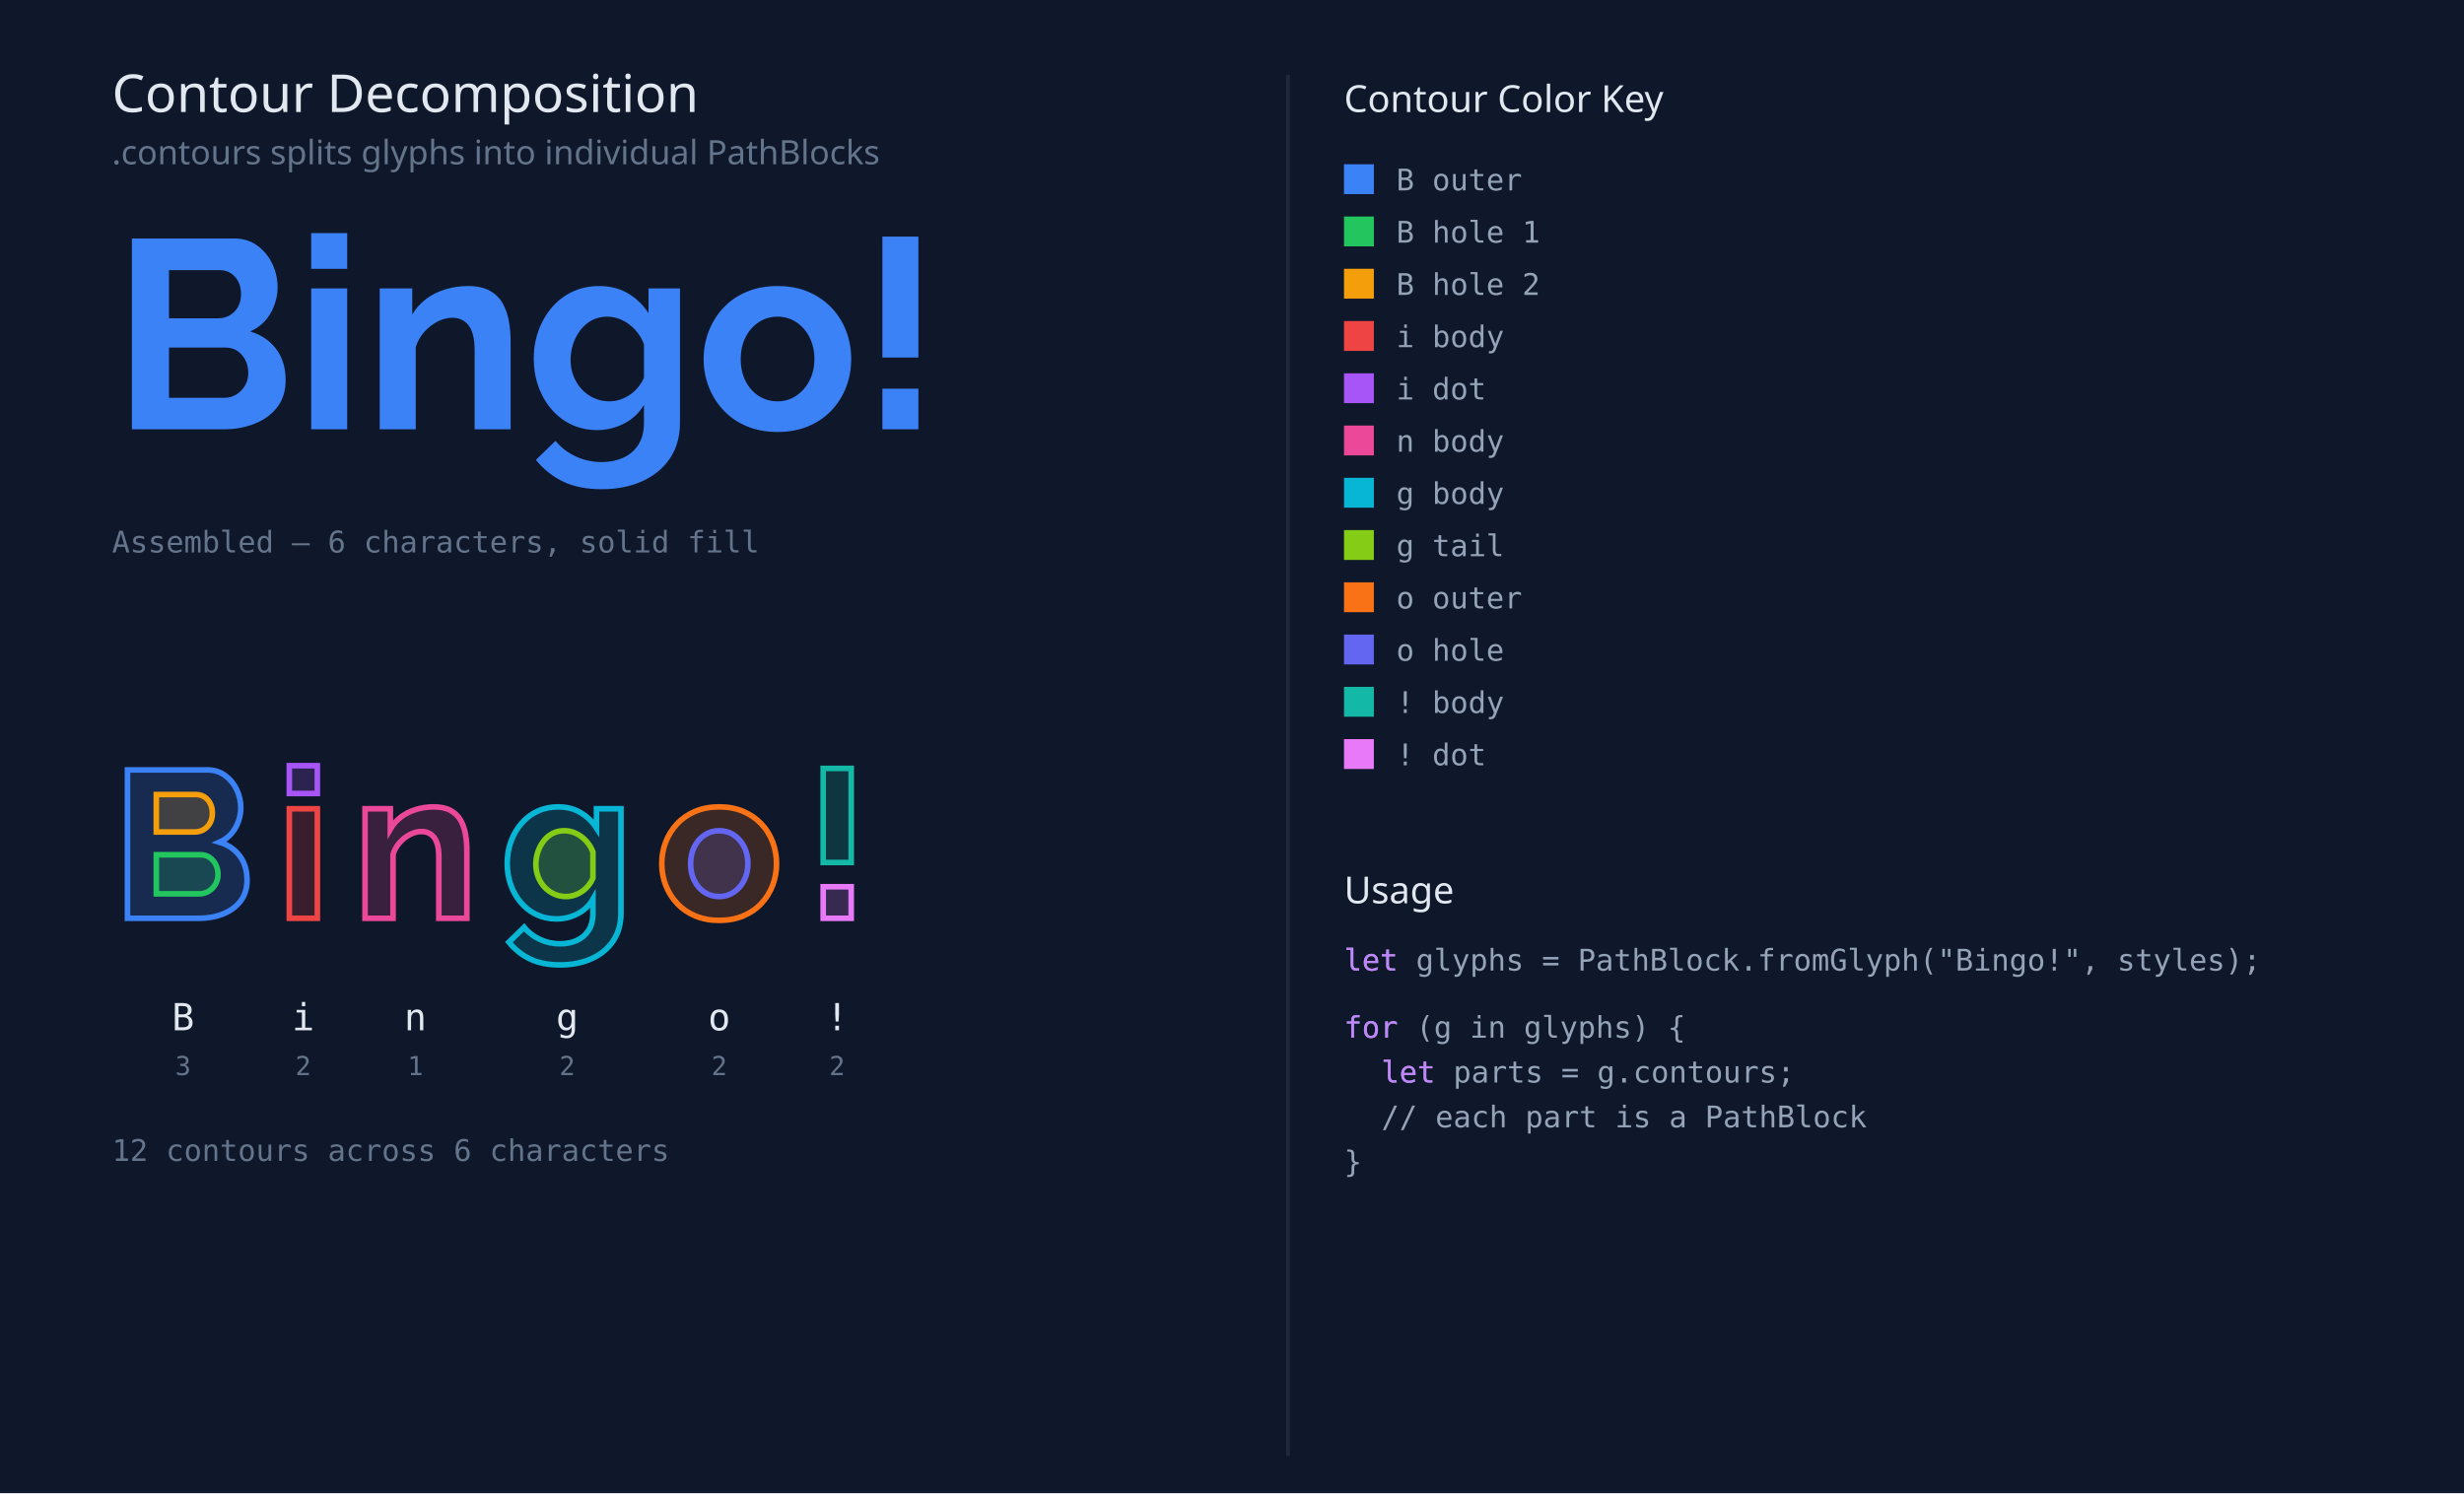
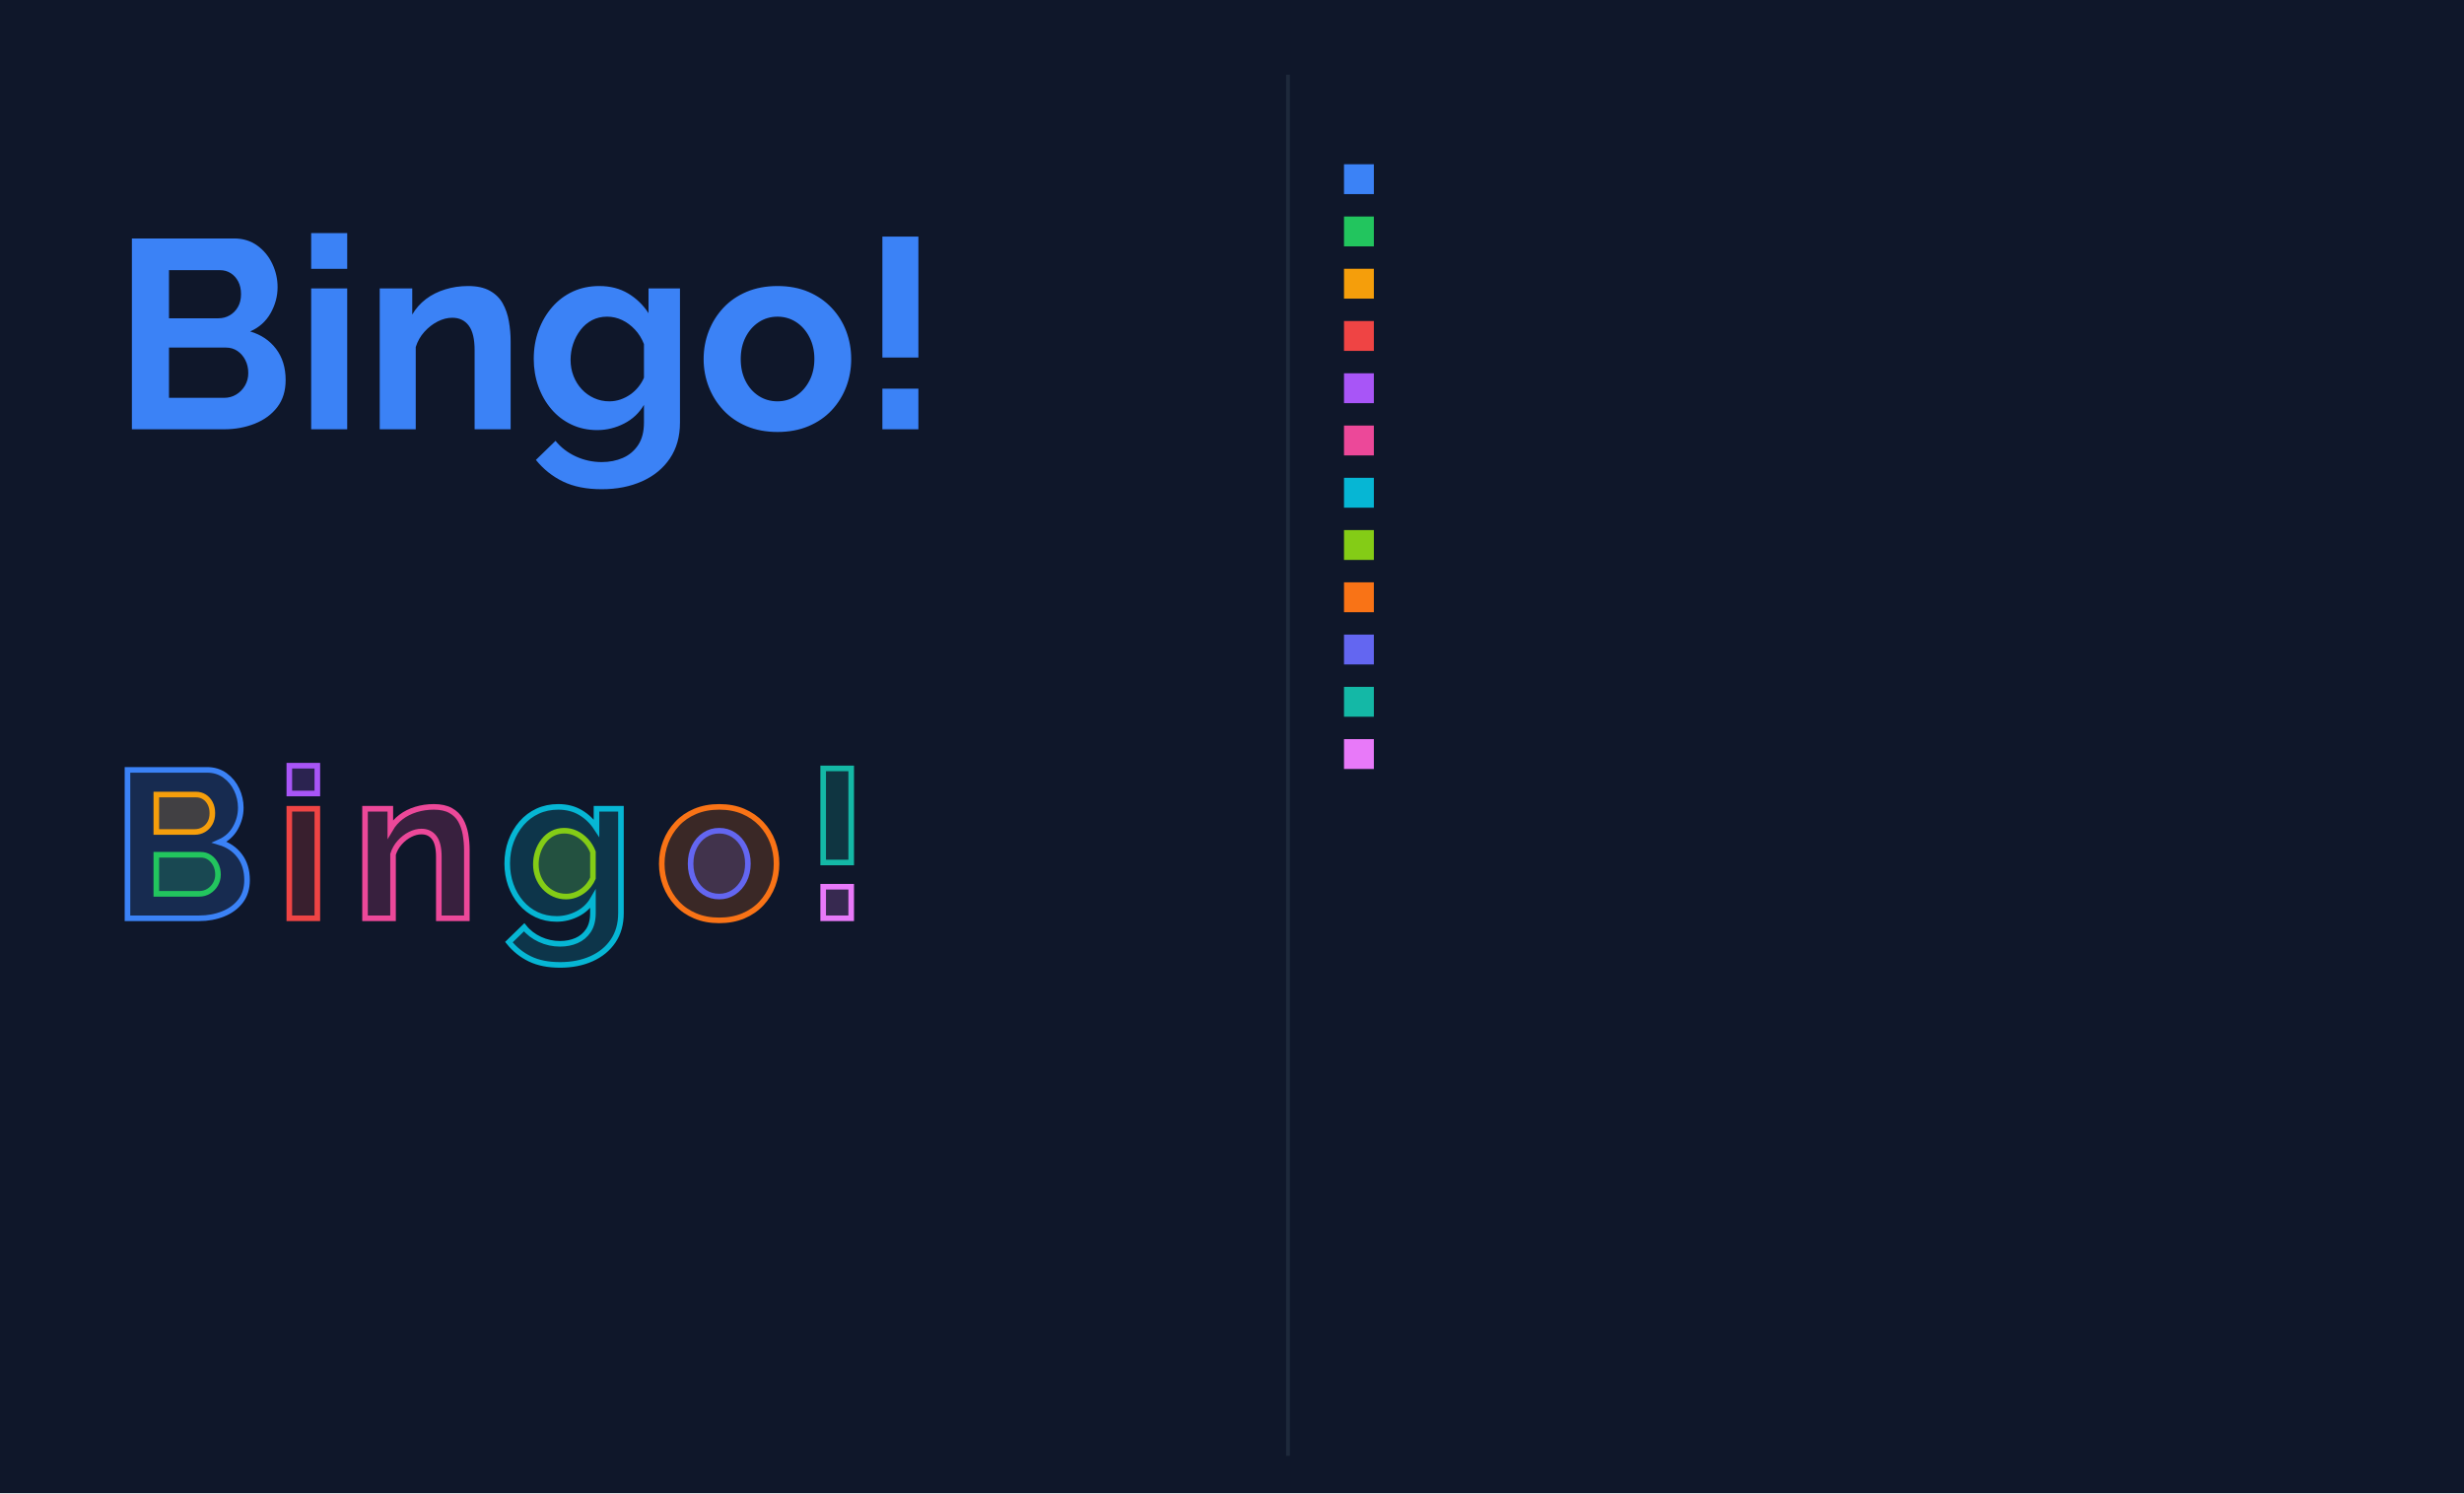
<svg xmlns="http://www.w3.org/2000/svg" viewBox="0 0 660 400" width="660" height="400">
  <path id="bg" d="M 0 0 l 660 0 l 0 400 l -660 0 z" fill="#0f172a" stroke="none" stroke-width="2" />
  <g id="left-col" transform="translate(30, 0)">
-     <text id="title" x="0" y="30" font-family="system-ui, sans-serif" font-size="14" fill="#e2e8f0" text-anchor="start">Contour Decomposition</text>
-     <text id="subtitle" x="0" y="44" font-family="system-ui, sans-serif" font-size="9" fill="#64748b" text-anchor="start">.contours splits glyphs into individual PathBlocks</text>
+     <__text-siblings__>
+       <text id="title" x="0" y="30" font-family="system-ui, sans-serif" font-size="14" fill="#e2e8f0" text-anchor="start">Contour Decomposition</text>
+     </__text-siblings__>
+     <__text-siblings__>
+       <text id="subtitle" x="0" y="44" font-family="system-ui, sans-serif" font-size="9" fill="#64748b" text-anchor="start">.contours splits glyphs into individual PathBlocks</text>
+     </__text-siblings__>
    <path id="assembled" d="M 0 115 m 46.512 -13.176 l 0 0 q 0 4.32 -2.232 7.236 q -2.232 2.916 -6.012 4.428 q -3.78 1.512 -8.244 1.512 l 0 0 l -24.696 0 l 0 -51.12 l 27.36 0 q 3.6 0 6.228 1.908 q 2.628 1.908 4.032 4.896 q 1.404 2.988 1.404 6.228 l 0 0 q 0 3.672 -1.872 6.984 q -1.872 3.312 -5.472 4.896 l 0 0 q 4.392 1.296 6.948 4.68 q 2.556 3.384 2.556 8.352 z m -10.008 -1.872 l 0 0 q 0 -1.944 -0.792 -3.492 q -0.792 -1.548 -2.124 -2.448 q -1.332 -0.9 -3.06 -0.9 l 0 0 l -15.264 0 l 0 13.464 l 14.76 0 q 1.8 0 3.276 -0.9 q 1.476 -0.9 2.34 -2.412 q 0.864 -1.512 0.864 -3.312 z m -7.56 -27.576 l -13.68 0 l 0 12.888 l 13.248 0 q 1.656 0 3.024 -0.792 q 1.368 -0.792 2.196 -2.232 q 0.828 -1.44 0.828 -3.456 l 0 0 q 0 -1.944 -0.756 -3.384 q -0.756 -1.44 -2.016 -2.232 q -1.26 -0.792 -2.844 -0.792 l 0 0 z M 48.96 115 m 14.04 0 l -9.648 0 l 0 -37.728 l 9.648 0 l 0 37.728 z m 0 -42.984 l -9.648 0 l 0 -9.576 l 9.648 0 l 0 9.576 z M 67.32 115 m 39.456 -23.544 l 0 23.544 l -9.648 0 l 0 -21.168 q 0 -4.536 -1.584 -6.624 q -1.584 -2.088 -4.392 -2.088 l 0 0 q -1.944 0 -3.924 1.008 q -1.98 1.008 -3.564 2.772 q -1.584 1.764 -2.304 4.068 l 0 0 l 0 22.032 l -9.648 0 l 0 -37.728 l 8.712 0 l 0 6.984 q 1.44 -2.448 3.672 -4.14 q 2.232 -1.692 5.148 -2.592 q 2.916 -0.9 6.156 -0.9 l 0 0 q 3.528 0 5.796 1.26 q 2.268 1.26 3.456 3.384 q 1.188 2.124 1.656 4.788 q 0.468 2.664 0.468 5.4 l 0 0 z M 110.808 115 m 19.152 0.216 l 0 0 q -3.744 0 -6.876 -1.476 q -3.132 -1.476 -5.4 -4.14 q -2.268 -2.664 -3.492 -6.12 q -1.224 -3.456 -1.224 -7.344 l 0 0 q 0 -4.104 1.296 -7.632 q 1.296 -3.528 3.636 -6.228 q 2.34 -2.7 5.544 -4.176 q 3.204 -1.476 7.092 -1.476 l 0 0 q 4.392 0 7.704 1.98 q 3.312 1.98 5.472 5.292 l 0 0 l 0 -6.624 l 8.424 0 l 0 35.928 q 0 5.616 -2.7 9.612 q -2.7 3.996 -7.452 6.12 q -4.752 2.124 -10.8 2.124 l 0 0 q -6.12 0 -10.368 -2.052 q -4.248 -2.052 -7.272 -5.796 l 0 0 l 5.256 -5.112 q 2.16 2.664 5.436 4.176 q 3.276 1.512 6.948 1.512 l 0 0 q 3.096 0 5.652 -1.116 q 2.556 -1.116 4.104 -3.456 q 1.548 -2.34 1.548 -6.012 l 0 0 l 0 -4.752 q -1.872 3.24 -5.292 5.004 q -3.42 1.764 -7.236 1.764 z m 3.24 -7.704 l 0 0 q 1.584 0 3.024 -0.504 q 1.44 -0.504 2.664 -1.368 q 1.224 -0.864 2.16 -2.052 q 0.936 -1.188 1.44 -2.412 l 0 0 l 0 -9 q -0.864 -2.232 -2.412 -3.888 q -1.548 -1.656 -3.456 -2.556 q -1.908 -0.9 -3.996 -0.9 l 0 0 q -2.232 0 -4.032 0.936 q -1.8 0.936 -3.096 2.628 q -1.296 1.692 -1.98 3.744 q -0.684 2.052 -0.684 4.284 l 0 0 q 0 2.304 0.792 4.32 q 0.792 2.016 2.196 3.528 q 1.404 1.512 3.312 2.376 q 1.908 0.864 4.068 0.864 z M 156.456 115 m 21.816 0.72 l 0 0 q -4.608 0 -8.28 -1.548 q -3.672 -1.548 -6.228 -4.284 q -2.556 -2.736 -3.924 -6.264 q -1.368 -3.528 -1.368 -7.416 l 0 0 q 0 -3.96 1.368 -7.488 q 1.368 -3.528 3.924 -6.264 q 2.556 -2.736 6.228 -4.284 q 3.672 -1.548 8.28 -1.548 l 0 0 q 4.608 0 8.244 1.548 q 3.636 1.548 6.228 4.284 q 2.592 2.736 3.924 6.264 q 1.332 3.528 1.332 7.488 l 0 0 q 0 3.888 -1.332 7.416 q -1.332 3.528 -3.888 6.264 q -2.556 2.736 -6.228 4.284 q -3.672 1.548 -8.28 1.548 z m -9.864 -19.512 l 0 0 q 0 3.312 1.296 5.868 q 1.296 2.556 3.528 3.996 q 2.232 1.44 5.04 1.44 l 0 0 q 2.736 0 4.968 -1.476 q 2.232 -1.476 3.564 -4.032 q 1.332 -2.556 1.332 -5.868 l 0 0 q 0 -3.24 -1.332 -5.832 q -1.332 -2.592 -3.564 -4.032 q -2.232 -1.44 -4.968 -1.44 l 0 0 q -2.808 0 -5.04 1.476 q -2.232 1.476 -3.528 4.032 q -1.296 2.556 -1.296 5.868 z M 200.088 115 m 15.912 -19.224 l -9.648 0 l 0 -32.4 l 9.648 0 l 0 32.4 z m 0 19.224 l -9.648 0 l 0 -10.872 l 9.648 0 l 0 10.872 z" fill="#3b82f6" stroke="none" stroke-width="2" />
-     <text id="asm-label" x="0" y="148" font-family="monospace" font-size="8" fill="#64748b" text-anchor="start">Assembled — 6 characters, solid fill</text>
+     <__text-siblings__>
+       <text id="asm-label" x="0" y="148" font-family="monospace" font-size="8" fill="#64748b" text-anchor="start">Assembled — 6 characters, solid fill</text>
+     </__text-siblings__>
  </g>
  <g id="decomposed" transform="translate(30, 176)">
    <path id="cB0" d="M 0 70 m 36.176 -10.248 l 0 0 q 0 3.36 -1.736 5.628 q -1.736 2.268 -4.676 3.444 q -2.94 1.176 -6.412 1.176 l 0 0 l -19.208 0 l 0 -39.76 l 21.28 0 q 2.8 0 4.844 1.484 q 2.044 1.484 3.136 3.808 q 1.092 2.324 1.092 4.844 l 0 0 q 0 2.856 -1.456 5.432 q -1.456 2.576 -4.256 3.808 l 0 0 q 3.416 1.008 5.404 3.64 q 1.988 2.632 1.988 6.496 z" fill="rgba(59, 130, 246, 0.188)" stroke="#3b82f6" stroke-width="1.5" />
    <path id="cB1" d="M 0 70 m 36.176 -10.248 m -7.784 -1.456 l 0 0 q 0 -1.512 -0.616 -2.716 q -0.616 -1.204 -1.652 -1.904 q -1.036 -0.7 -2.38 -0.7 l 0 0 l -11.872 0 l 0 10.472 l 11.48 0 q 1.4 0 2.548 -0.7 q 1.148 -0.7 1.82 -1.876 q 0.672 -1.176 0.672 -2.576 z" fill="rgba(34, 197, 94, 0.188)" stroke="#22c55e" stroke-width="1.5" />
    <path id="cB2" d="M 0 70 m 28.392 -11.704 m -5.88 -21.448 l -10.64 0 l 0 10.024 l 10.304 0 q 1.288 0 2.352 -0.616 q 1.064 -0.616 1.708 -1.736 q 0.644 -1.12 0.644 -2.688 l 0 0 q 0 -1.512 -0.588 -2.632 q -0.588 -1.12 -1.568 -1.736 q -0.98 -0.616 -2.212 -0.616 l 0 0 z" fill="rgba(245, 158, 11, 0.188)" stroke="#f59e0b" stroke-width="1.5" />
    <path id="ci0" d="M 44.08 70 m 10.92 0 l -7.504 0 l 0 -29.344 l 7.504 0 l 0 29.344 z" fill="rgba(239, 68, 68, 0.188)" stroke="#ef4444" stroke-width="1.5" />
    <path id="ci1" d="M 44.08 70 m 10.92 0 m 0 -33.432 l -7.504 0 l 0 -7.448 l 7.504 0 l 0 7.448 z" fill="rgba(168, 85, 247, 0.188)" stroke="#a855f7" stroke-width="1.5" />
    <path id="cn0" d="M 64.36 70 m 30.688 -18.312 l 0 18.312 l -7.504 0 l 0 -16.464 q 0 -3.528 -1.232 -5.152 q -1.232 -1.624 -3.416 -1.624 l 0 0 q -1.512 0 -3.052 0.784 q -1.54 0.784 -2.772 2.156 q -1.232 1.372 -1.792 3.164 l 0 0 l 0 17.136 l -7.504 0 l 0 -29.344 l 6.776 0 l 0 5.432 q 1.12 -1.904 2.856 -3.22 q 1.736 -1.316 4.004 -2.016 q 2.268 -0.7 4.788 -0.7 l 0 0 q 2.744 0 4.508 0.98 q 1.764 0.98 2.688 2.632 q 0.924 1.652 1.288 3.724 q 0.364 2.072 0.364 4.2 l 0 0 z" fill="rgba(236, 72, 153, 0.188)" stroke="#ec4899" stroke-width="1.5" />
    <path id="cg0" d="M 104.184 70 m 14.896 0.168 l 0 0 q -2.912 0 -5.348 -1.148 q -2.436 -1.148 -4.2 -3.22 q -1.764 -2.072 -2.716 -4.76 q -0.952 -2.688 -0.952 -5.712 l 0 0 q 0 -3.192 1.008 -5.936 q 1.008 -2.744 2.828 -4.844 q 1.82 -2.1 4.312 -3.248 q 2.492 -1.148 5.516 -1.148 l 0 0 q 3.416 0 5.992 1.54 q 2.576 1.54 4.256 4.116 l 0 0 l 0 -5.152 l 6.552 0 l 0 27.944 q 0 4.368 -2.1 7.476 q -2.1 3.108 -5.796 4.76 q -3.696 1.652 -8.4 1.652 l 0 0 q -4.76 0 -8.064 -1.596 q -3.304 -1.596 -5.656 -4.508 l 0 0 l 4.088 -3.976 q 1.68 2.072 4.228 3.248 q 2.548 1.176 5.404 1.176 l 0 0 q 2.408 0 4.396 -0.868 q 1.988 -0.868 3.192 -2.688 q 1.204 -1.82 1.204 -4.676 l 0 0 l 0 -3.696 q -1.456 2.52 -4.116 3.892 q -2.66 1.372 -5.628 1.372 z" fill="rgba(6, 182, 212, 0.188)" stroke="#06b6d4" stroke-width="1.5" />
    <path id="cg1" d="M 104.184 70 m 14.896 0.168 m 2.52 -5.992 l 0 0 q 1.232 0 2.352 -0.392 q 1.12 -0.392 2.072 -1.064 q 0.952 -0.672 1.68 -1.596 q 0.728 -0.924 1.12 -1.876 l 0 0 l 0 -7 q -0.672 -1.736 -1.876 -3.024 q -1.204 -1.288 -2.688 -1.988 q -1.484 -0.7 -3.108 -0.7 l 0 0 q -1.736 0 -3.136 0.728 q -1.4 0.728 -2.408 2.044 q -1.008 1.316 -1.54 2.912 q -0.532 1.596 -0.532 3.332 l 0 0 q 0 1.792 0.616 3.36 q 0.616 1.568 1.708 2.744 q 1.092 1.176 2.576 1.848 q 1.484 0.672 3.164 0.672 z" fill="rgba(132, 204, 22, 0.188)" stroke="#84cc16" stroke-width="1.5" />
    <path id="co0" d="M 145.688 70 m 16.968 0.56 l 0 0 q -3.584 0 -6.44 -1.204 q -2.856 -1.204 -4.844 -3.332 q -1.988 -2.128 -3.052 -4.872 q -1.064 -2.744 -1.064 -5.768 l 0 0 q 0 -3.08 1.064 -5.824 q 1.064 -2.744 3.052 -4.872 q 1.988 -2.128 4.844 -3.332 q 2.856 -1.204 6.44 -1.204 l 0 0 q 3.584 0 6.412 1.204 q 2.828 1.204 4.844 3.332 q 2.016 2.128 3.052 4.872 q 1.036 2.744 1.036 5.824 l 0 0 q 0 3.024 -1.036 5.768 q -1.036 2.744 -3.024 4.872 q -1.988 2.128 -4.844 3.332 q -2.856 1.204 -6.44 1.204 z" fill="rgba(249, 115, 22, 0.188)" stroke="#f97316" stroke-width="1.5" />
    <path id="co1" d="M 145.688 70 m 16.968 0.56 m -7.672 -15.176 l 0 0 q 0 2.576 1.008 4.564 q 1.008 1.988 2.744 3.108 q 1.736 1.12 3.92 1.12 l 0 0 q 2.128 0 3.864 -1.148 q 1.736 -1.148 2.772 -3.136 q 1.036 -1.988 1.036 -4.564 l 0 0 q 0 -2.52 -1.036 -4.536 q -1.036 -2.016 -2.772 -3.136 q -1.736 -1.12 -3.864 -1.12 l 0 0 q -2.184 0 -3.92 1.148 q -1.736 1.148 -2.744 3.136 q -1.008 1.988 -1.008 4.564 z" fill="rgba(99, 102, 241, 0.188)" stroke="#6366f1" stroke-width="1.5" />
    <path id="cex0" d="M 185.624 70 m 12.376 -14.952 l -7.504 0 l 0 -25.2 l 7.504 0 l 0 25.2 z" fill="rgba(20, 184, 166, 0.188)" stroke="#14b8a6" stroke-width="1.5" />
    <path id="cex1" d="M 185.624 70 m 12.376 -14.952 m 0 14.952 l -7.504 0 l 0 -8.456 l 7.504 0 l 0 8.456 z" fill="rgba(232, 121, 249, 0.188)" stroke="#e879f9" stroke-width="1.5" />
-     <text id="char-labels" x="19.04" y="100" font-family="monospace" font-size="10" fill="#e2e8f0" text-anchor="middle">B</text>
-     <text x="51.22" y="100" font-family="monospace" font-size="10" fill="#e2e8f0" text-anchor="middle">i</text>
-     <text x="81.272" y="100" font-family="monospace" font-size="10" fill="#e2e8f0" text-anchor="middle">n</text>
-     <text x="121.936" y="100" font-family="monospace" font-size="10" fill="#e2e8f0" text-anchor="middle">g</text>
-     <text x="162.656" y="100" font-family="monospace" font-size="10" fill="#e2e8f0" text-anchor="middle">o</text>
-     <text x="194.22" y="100" font-family="monospace" font-size="10" fill="#e2e8f0" text-anchor="middle">!</text>
-     <text id="char-counts" x="19.04" y="112" font-family="monospace" font-size="7" fill="#64748b" text-anchor="middle">3</text>
-     <text x="51.22" y="112" font-family="monospace" font-size="7" fill="#64748b" text-anchor="middle">2</text>
-     <text x="81.272" y="112" font-family="monospace" font-size="7" fill="#64748b" text-anchor="middle">1</text>
-     <text x="121.936" y="112" font-family="monospace" font-size="7" fill="#64748b" text-anchor="middle">2</text>
-     <text x="162.656" y="112" font-family="monospace" font-size="7" fill="#64748b" text-anchor="middle">2</text>
-     <text x="194.22" y="112" font-family="monospace" font-size="7" fill="#64748b" text-anchor="middle">2</text>
-     <text id="dec-footer" x="0" y="135" font-family="monospace" font-size="8" fill="#64748b" text-anchor="start">12 contours across 6 characters</text>
+     <__text-siblings__>
+       <text id="char-labels" x="19.04" y="100" font-family="monospace" font-size="10" fill="#e2e8f0" text-anchor="middle">B</text>
+       <text x="51.22" y="100" font-family="monospace" font-size="10" fill="#e2e8f0" text-anchor="middle">i</text>
+       <text x="81.272" y="100" font-family="monospace" font-size="10" fill="#e2e8f0" text-anchor="middle">n</text>
+       <text x="121.936" y="100" font-family="monospace" font-size="10" fill="#e2e8f0" text-anchor="middle">g</text>
+       <text x="162.656" y="100" font-family="monospace" font-size="10" fill="#e2e8f0" text-anchor="middle">o</text>
+       <text x="194.22" y="100" font-family="monospace" font-size="10" fill="#e2e8f0" text-anchor="middle">!</text>
+     </__text-siblings__>
+     <__text-siblings__>
+       <text id="char-counts" x="19.04" y="112" font-family="monospace" font-size="7" fill="#64748b" text-anchor="middle">3</text>
+       <text x="51.22" y="112" font-family="monospace" font-size="7" fill="#64748b" text-anchor="middle">2</text>
+       <text x="81.272" y="112" font-family="monospace" font-size="7" fill="#64748b" text-anchor="middle">1</text>
+       <text x="121.936" y="112" font-family="monospace" font-size="7" fill="#64748b" text-anchor="middle">2</text>
+       <text x="162.656" y="112" font-family="monospace" font-size="7" fill="#64748b" text-anchor="middle">2</text>
+       <text x="194.22" y="112" font-family="monospace" font-size="7" fill="#64748b" text-anchor="middle">2</text>
+     </__text-siblings__>
+     <__text-siblings__>
+       <text id="dec-footer" x="0" y="135" font-family="monospace" font-size="8" fill="#64748b" text-anchor="start">12 contours across 6 characters</text>
+     </__text-siblings__>
  </g>
  <g id="right-col" transform="translate(360, 0)">
-     <text id="leg-title" x="0" y="30" font-family="system-ui, sans-serif" font-size="10" fill="#e2e8f0" text-anchor="start">Contour Color Key</text>
+     <__text-siblings__>
+       <text id="leg-title" x="0" y="30" font-family="system-ui, sans-serif" font-size="10" fill="#e2e8f0" text-anchor="start">Contour Color Key</text>
+     </__text-siblings__>
    <path id="ld0" d="M 0 44 l 8 0 l 0 8 l -8 0 z" fill="#3b82f6" stroke="none" stroke-width="2" />
    <path id="ld1" d="M 0 58 l 8 0 l 0 8 l -8 0 z" fill="#22c55e" stroke="none" stroke-width="2" />
    <path id="ld2" d="M 0 72 l 8 0 l 0 8 l -8 0 z" fill="#f59e0b" stroke="none" stroke-width="2" />
    <path id="ld3" d="M 0 86 l 8 0 l 0 8 l -8 0 z" fill="#ef4444" stroke="none" stroke-width="2" />
    <path id="ld4" d="M 0 100 l 8 0 l 0 8 l -8 0 z" fill="#a855f7" stroke="none" stroke-width="2" />
    <path id="ld5" d="M 0 114 l 8 0 l 0 8 l -8 0 z" fill="#ec4899" stroke="none" stroke-width="2" />
    <path id="ld6" d="M 0 128 l 8 0 l 0 8 l -8 0 z" fill="#06b6d4" stroke="none" stroke-width="2" />
    <path id="ld7" d="M 0 142 l 8 0 l 0 8 l -8 0 z" fill="#84cc16" stroke="none" stroke-width="2" />
    <path id="ld8" d="M 0 156 l 8 0 l 0 8 l -8 0 z" fill="#f97316" stroke="none" stroke-width="2" />
    <path id="ld9" d="M 0 170 l 8 0 l 0 8 l -8 0 z" fill="#6366f1" stroke="none" stroke-width="2" />
    <path id="ld10" d="M 0 184 l 8 0 l 0 8 l -8 0 z" fill="#14b8a6" stroke="none" stroke-width="2" />
    <path id="ld11" d="M 0 198 l 8 0 l 0 8 l -8 0 z" fill="#e879f9" stroke="none" stroke-width="2" />
-     <text id="leg-text" x="14" y="51" font-family="monospace" font-size="8" fill="#94a3b8" text-anchor="start">B outer</text>
-     <text x="14" y="65" font-family="monospace" font-size="8" fill="#94a3b8" text-anchor="start">B hole 1</text>
-     <text x="14" y="79" font-family="monospace" font-size="8" fill="#94a3b8" text-anchor="start">B hole 2</text>
-     <text x="14" y="93" font-family="monospace" font-size="8" fill="#94a3b8" text-anchor="start">i body</text>
-     <text x="14" y="107" font-family="monospace" font-size="8" fill="#94a3b8" text-anchor="start">i dot</text>
-     <text x="14" y="121" font-family="monospace" font-size="8" fill="#94a3b8" text-anchor="start">n body</text>
-     <text x="14" y="135" font-family="monospace" font-size="8" fill="#94a3b8" text-anchor="start">g body</text>
-     <text x="14" y="149" font-family="monospace" font-size="8" fill="#94a3b8" text-anchor="start">g tail</text>
-     <text x="14" y="163" font-family="monospace" font-size="8" fill="#94a3b8" text-anchor="start">o outer</text>
-     <text x="14" y="177" font-family="monospace" font-size="8" fill="#94a3b8" text-anchor="start">o hole</text>
-     <text x="14" y="191" font-family="monospace" font-size="8" fill="#94a3b8" text-anchor="start">! body</text>
-     <text x="14" y="205" font-family="monospace" font-size="8" fill="#94a3b8" text-anchor="start">! dot</text>
-     <text id="code-title" x="0" y="242" font-family="system-ui, sans-serif" font-size="10" fill="#e2e8f0" text-anchor="start">Usage</text>
-     <text id="code" x="0" y="260" font-family="monospace" font-size="8" fill="#94a3b8" text-anchor="start">let glyphs = PathBlock.fromGlyph("Bingo!", styles);</text>
-     <text x="0" y="278" font-family="monospace" font-size="8" fill="#94a3b8" text-anchor="start">for (g in glyphs) {</text>
-     <text x="10" y="290" font-family="monospace" font-size="8" fill="#94a3b8" text-anchor="start">let parts = g.contours;</text>
-     <text x="10" y="302" font-family="monospace" font-size="8" fill="#94a3b8" text-anchor="start">// each part is a PathBlock</text>
-     <text x="0" y="314" font-family="monospace" font-size="8" fill="#94a3b8" text-anchor="start">}</text>
-     <text id="kw" x="0" y="260" font-family="monospace" font-size="8" fill="#c084fc" text-anchor="start">let</text>
-     <text x="0" y="278" font-family="monospace" font-size="8" fill="#c084fc" text-anchor="start">for</text>
-     <text x="10" y="290" font-family="monospace" font-size="8" fill="#c084fc" text-anchor="start">let</text>
+     <__text-siblings__>
+       <text id="leg-text" x="14" y="51" font-family="monospace" font-size="8" fill="#94a3b8" text-anchor="start">B outer</text>
+       <text x="14" y="65" font-family="monospace" font-size="8" fill="#94a3b8" text-anchor="start">B hole 1</text>
+       <text x="14" y="79" font-family="monospace" font-size="8" fill="#94a3b8" text-anchor="start">B hole 2</text>
+       <text x="14" y="93" font-family="monospace" font-size="8" fill="#94a3b8" text-anchor="start">i body</text>
+       <text x="14" y="107" font-family="monospace" font-size="8" fill="#94a3b8" text-anchor="start">i dot</text>
+       <text x="14" y="121" font-family="monospace" font-size="8" fill="#94a3b8" text-anchor="start">n body</text>
+       <text x="14" y="135" font-family="monospace" font-size="8" fill="#94a3b8" text-anchor="start">g body</text>
+       <text x="14" y="149" font-family="monospace" font-size="8" fill="#94a3b8" text-anchor="start">g tail</text>
+       <text x="14" y="163" font-family="monospace" font-size="8" fill="#94a3b8" text-anchor="start">o outer</text>
+       <text x="14" y="177" font-family="monospace" font-size="8" fill="#94a3b8" text-anchor="start">o hole</text>
+       <text x="14" y="191" font-family="monospace" font-size="8" fill="#94a3b8" text-anchor="start">! body</text>
+       <text x="14" y="205" font-family="monospace" font-size="8" fill="#94a3b8" text-anchor="start">! dot</text>
+     </__text-siblings__>
+     <__text-siblings__>
+       <text id="code-title" x="0" y="242" font-family="system-ui, sans-serif" font-size="10" fill="#e2e8f0" text-anchor="start">Usage</text>
+     </__text-siblings__>
+     <__text-siblings__>
+       <text id="code" x="0" y="260" font-family="monospace" font-size="8" fill="#94a3b8" text-anchor="start">let glyphs = PathBlock.fromGlyph("Bingo!", styles);</text>
+       <text x="0" y="278" font-family="monospace" font-size="8" fill="#94a3b8" text-anchor="start">for (g in glyphs) {</text>
+       <text x="10" y="290" font-family="monospace" font-size="8" fill="#94a3b8" text-anchor="start">let parts = g.contours;</text>
+       <text x="10" y="302" font-family="monospace" font-size="8" fill="#94a3b8" text-anchor="start">// each part is a PathBlock</text>
+       <text x="0" y="314" font-family="monospace" font-size="8" fill="#94a3b8" text-anchor="start">}</text>
+     </__text-siblings__>
+     <__text-siblings__>
+       <text id="kw" x="0" y="260" font-family="monospace" font-size="8" fill="#c084fc" text-anchor="start">let</text>
+       <text x="0" y="278" font-family="monospace" font-size="8" fill="#c084fc" text-anchor="start">for</text>
+       <text x="10" y="290" font-family="monospace" font-size="8" fill="#c084fc" text-anchor="start">let</text>
+     </__text-siblings__>
  </g>
  <path id="divider" d="M 345 20 v 370" fill="none" stroke="#1e293b" stroke-width="1" />
</svg>
